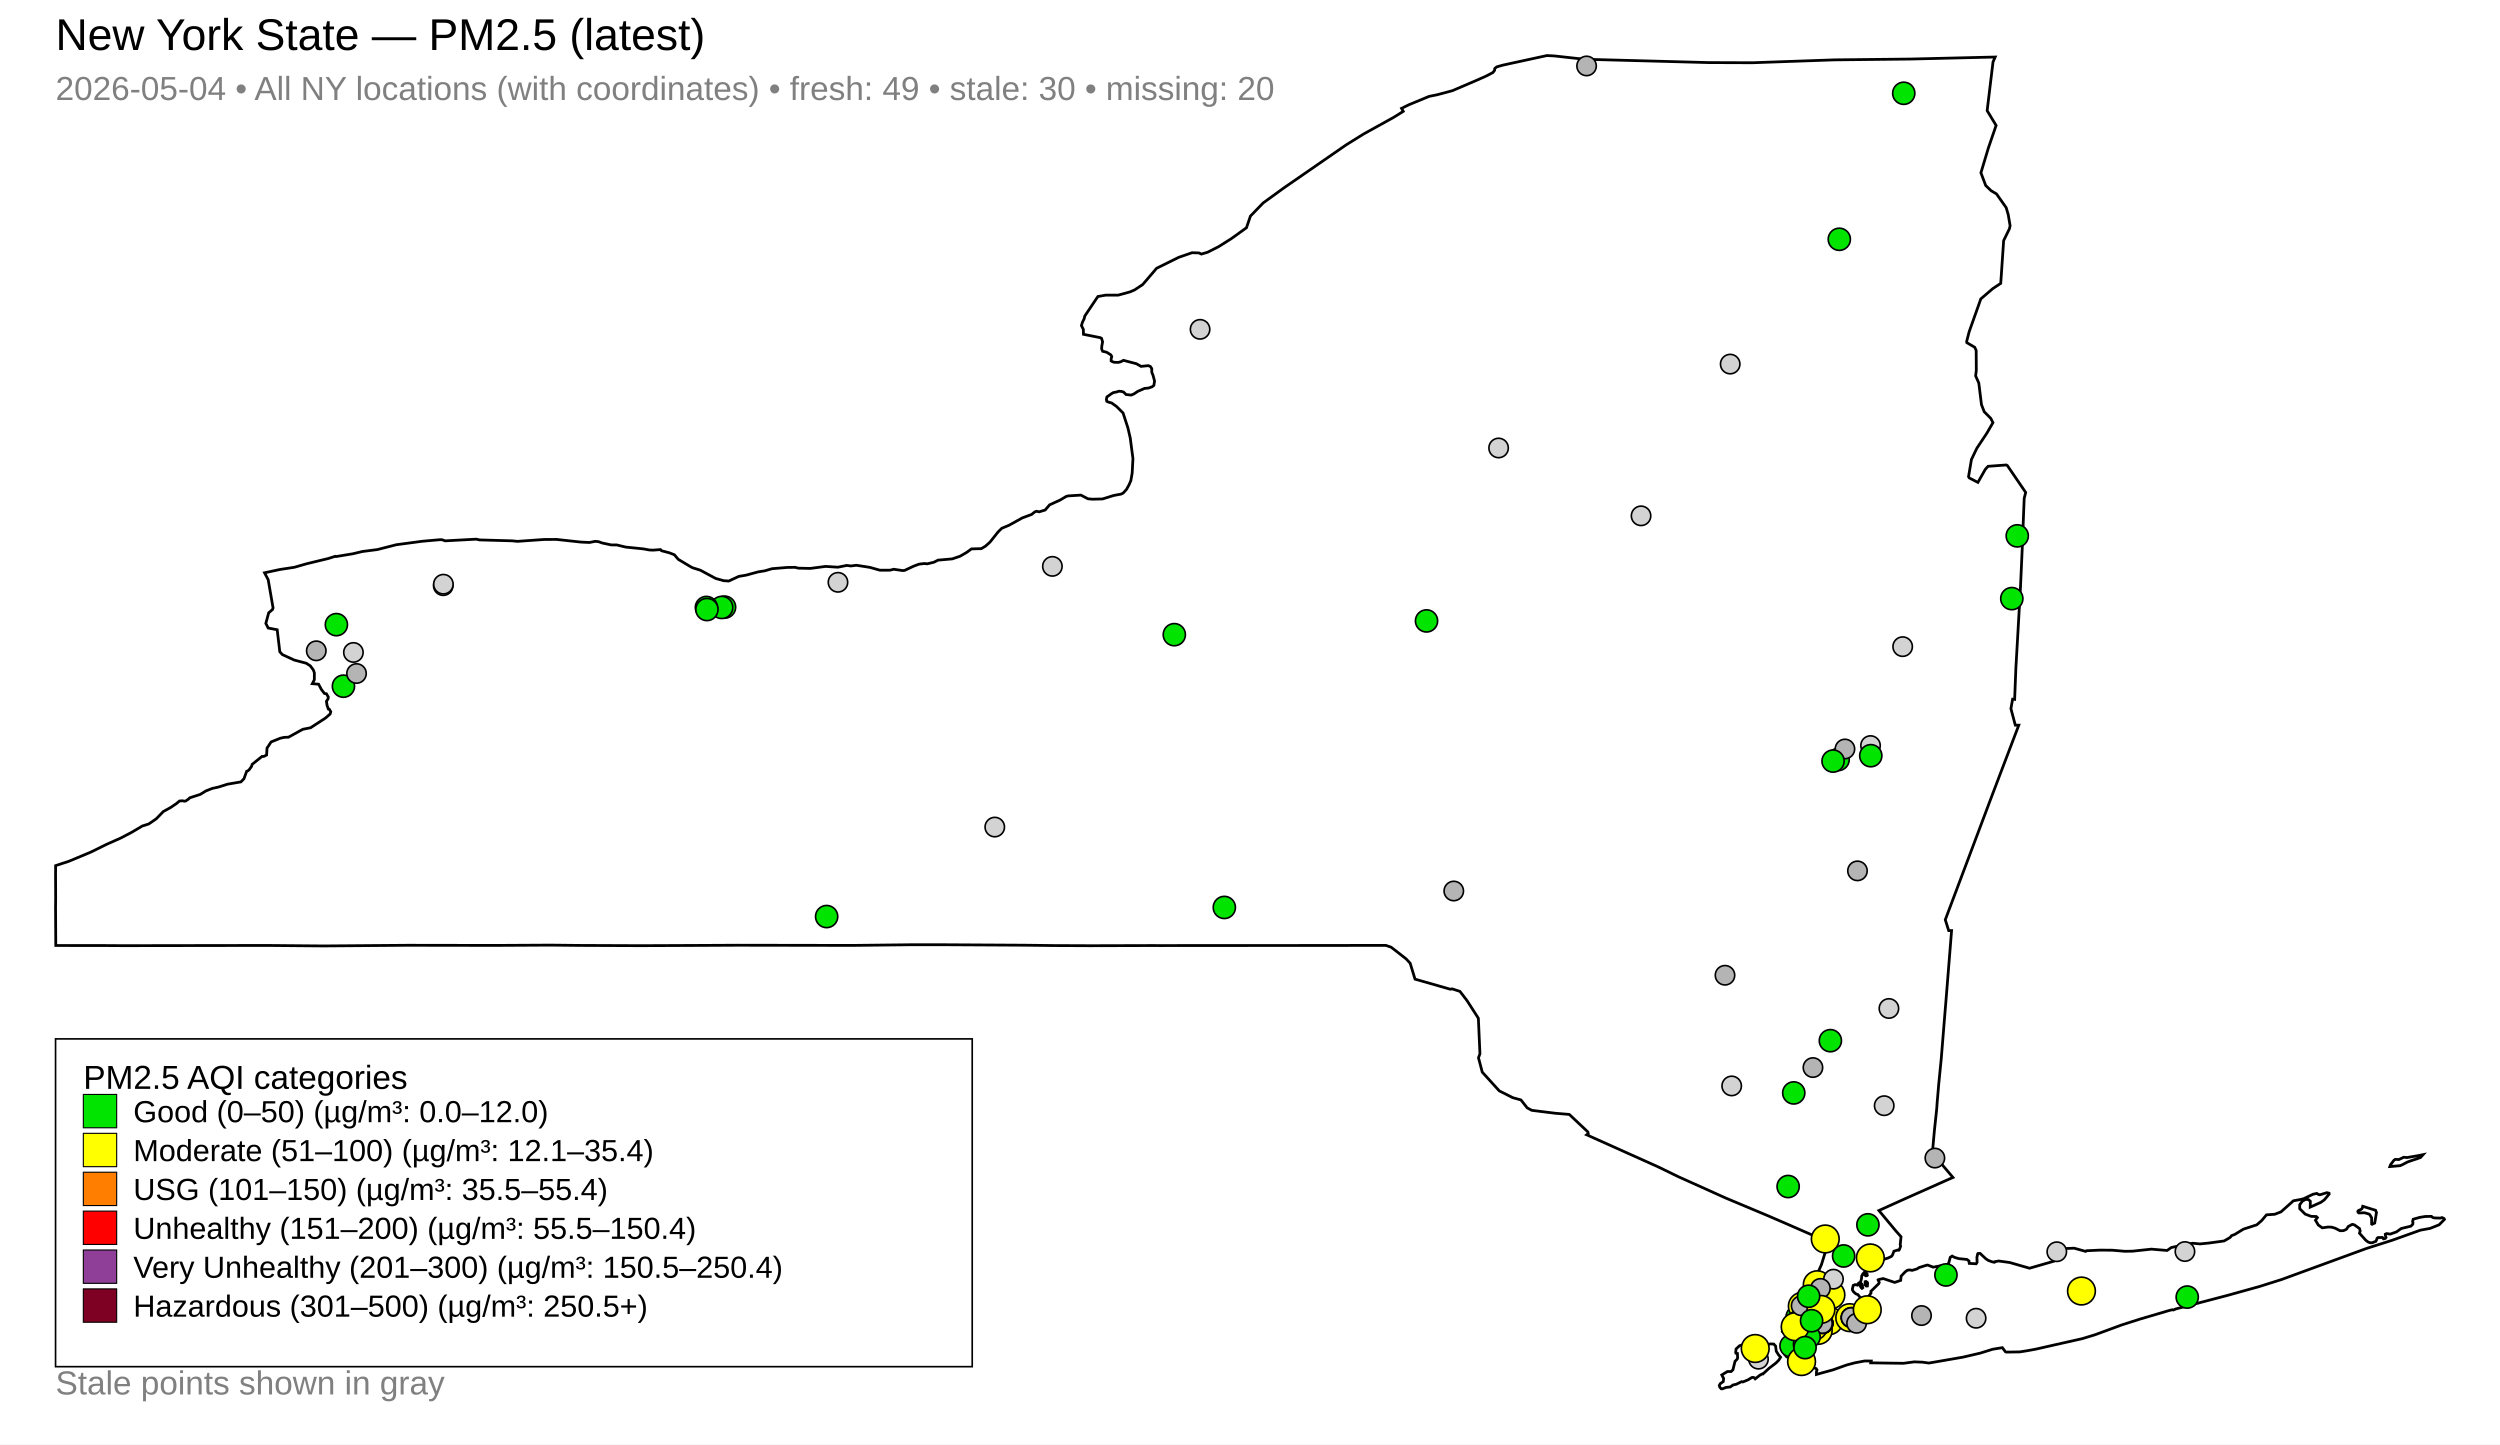
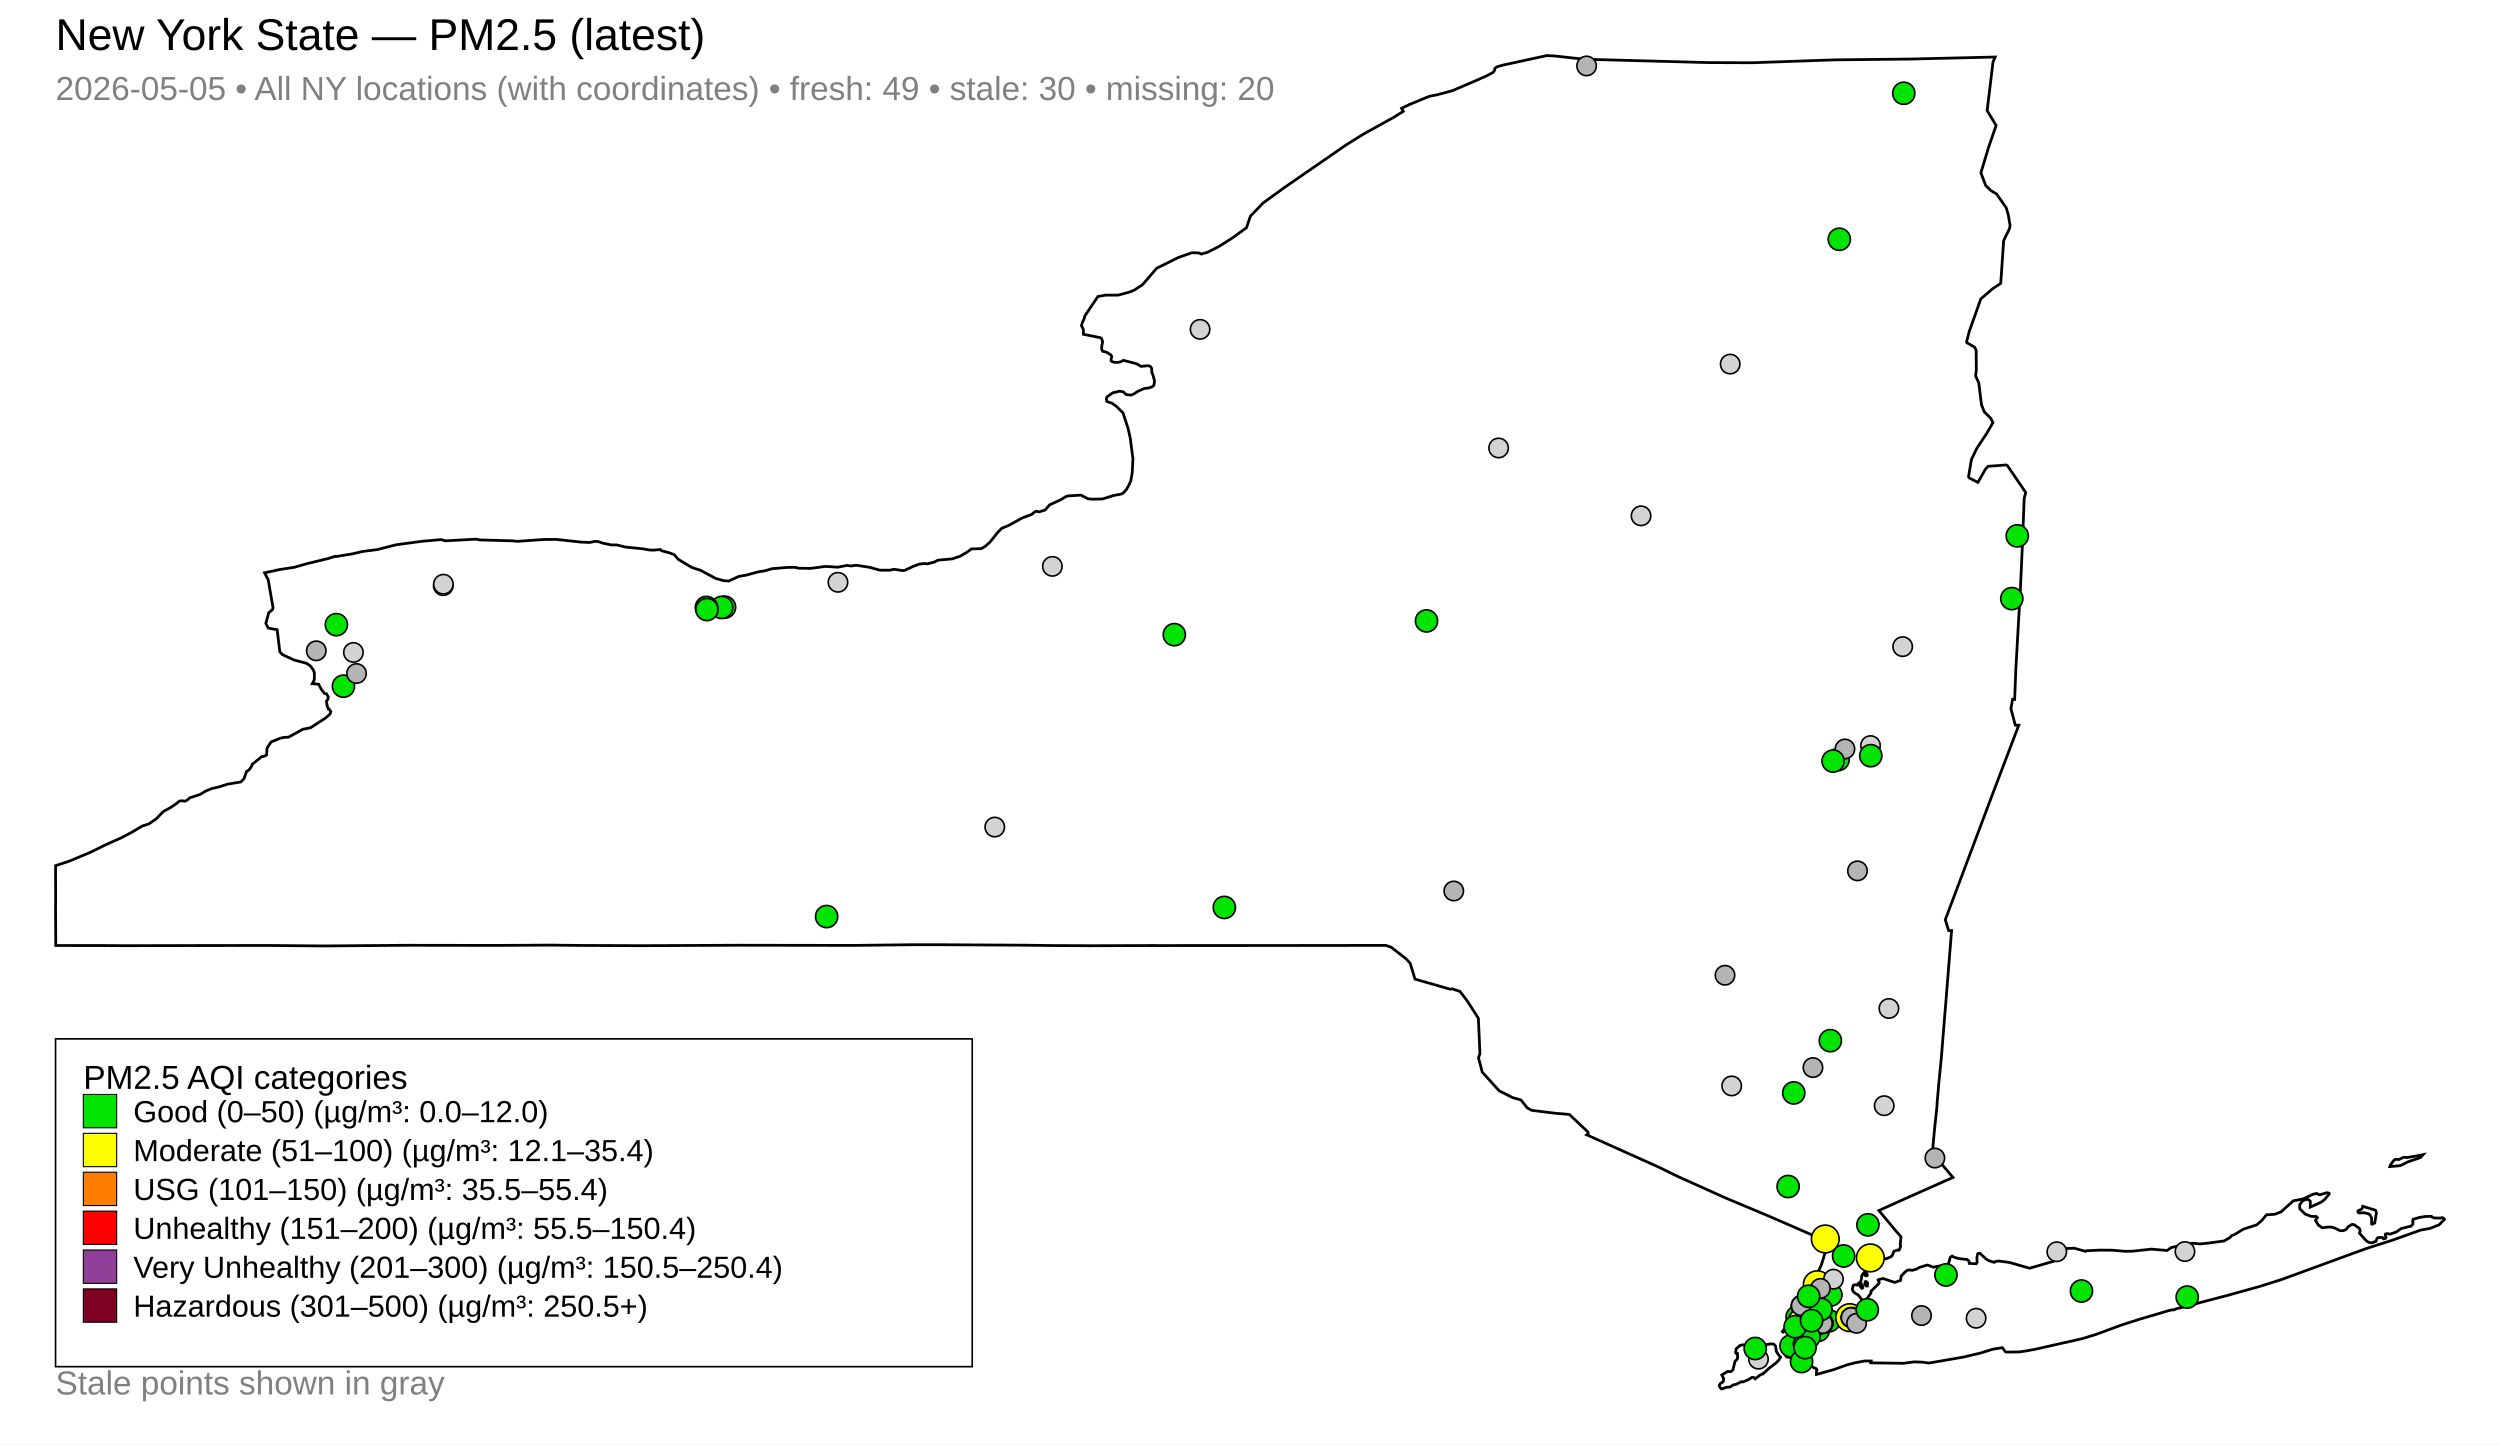
<svg xmlns="http://www.w3.org/2000/svg" width="900" height="520">
  <rect x="0" y="0" width="900" height="520" fill="white" />
  <text x="20" y="18" font-family="Arial, sans-serif" font-size="16">New York State — PM2.5 (latest)</text>
-   <text x="20" y="36" font-family="Arial, sans-serif" font-size="12" fill="gray">2026-05-04 • All NY locations (with coordinates) • fresh: 49 • stale: 30 • missing: 20</text>
+   <text x="20" y="36" font-family="Arial, sans-serif" font-size="12" fill="gray">2026-05-05 • All NY locations (with coordinates) • fresh: 49 • stale: 30 • missing: 20</text>
  <path d="M671.45,461.41 L671.76,461.32 L672.22,461.64 L672.35,461.97 L672.25,462.95 L671.86,462.98 L671.49,462.62 L671.42,461.90 L671.45,461.41 Z" fill="none" stroke="black" stroke-width="1" />
  <path d="M642.36,478.33 L642.45,478.27 L642.52,478.30 L642.67,478.45 L642.08,479.44 L641.97,479.57 L641.76,479.50 L641.65,479.36 L641.70,479.29 L642.36,478.33 Z" fill="none" stroke="black" stroke-width="1" />
  <path d="M631.09,495.85 L630.63,495.92 L629.30,496.74 L627.44,497.50 L626.99,497.39 L625.05,498.34 L623.91,498.58 L622.89,499.31 L621.43,499.45 L619.97,500.00 L619.59,499.94 L619.11,499.34 L618.94,498.75 L619.31,498.11 L620.38,497.37 L620.51,496.26 L619.84,494.98 L621.89,493.74 L623.20,493.75 L623.86,493.12 L624.60,490.10 L625.39,489.28 L625.54,488.77 L625.47,487.25 L624.94,487.17 L624.85,486.89 L624.98,485.63 L626.20,484.49 L627.20,484.13 L627.86,484.18 L628.29,484.48 L630.16,484.84 L633.73,484.48 L637.39,483.80 L638.55,483.86 L639.22,484.59 L639.45,486.43 L640.24,487.69 L641.02,488.58 L640.36,489.66 L639.38,490.65 L636.92,492.53 L634.68,494.60 L634.55,494.53 L633.57,495.05 L631.87,496.39 L631.55,496.00 L631.09,495.85 Z" fill="none" stroke="black" stroke-width="1" />
  <path d="M849.98,435.40 L850.40,435.00 L850.58,434.26 L855.20,435.70 L855.53,436.51 L854.90,440.30 L853.95,440.75 L853.79,440.66 L853.79,438.43 L853.14,437.30 L852.79,437.05 L851.24,436.59 L849.21,436.67 L848.92,436.46 L848.81,436.10 L849.05,435.78 L849.98,435.40 Z" fill="none" stroke="black" stroke-width="1" />
  <path d="M870.50,416.04 L872.32,415.67 L871.40,416.69 L870.20,417.14 L868.43,417.71 L866.65,418.34 L864.93,419.25 L864.09,419.63 L860.35,419.96 L860.56,419.36 L861.16,418.55 L861.81,417.71 L862.30,417.37 L863.61,417.44 L865.33,416.61 L866.53,416.72 L869.49,416.21 L870.50,416.04 Z" fill="none" stroke="black" stroke-width="1" />
  <path d="M672.13,458.56 L672.14,458.66 L672.14,458.72 L672.14,458.86 L672.23,459.11 L672.15,459.22 L671.72,459.30 L671.25,459.00 L671.26,458.78 L671.52,458.74 L671.57,458.43 L671.76,458.34 L672.01,458.42 L672.12,458.50 L672.13,458.56 Z" fill="none" stroke="black" stroke-width="1" />
  <path d="M711.67,111.62 L708.89,119.45 L708.00,122.91 L708.06,123.36 L710.90,125.02 L711.42,126.16 L711.47,133.32 L711.23,135.33 L712.37,137.90 L713.33,145.68 L714.32,148.22 L714.32,148.23 L716.69,150.62 L717.46,152.16 L716.34,154.09 L715.25,155.97 L711.69,161.33 L711.12,162.50 L709.72,165.42 L708.67,171.61 L708.95,172.06 L712.04,173.67 L714.72,168.95 L715.71,167.87 L722.27,167.39 L722.67,167.63 L728.86,176.71 L729.25,177.28 L728.71,179.40 L728.10,194.68 L728.09,194.76 L728.08,195.48 L728.05,196.41 L727.86,200.66 L727.39,211.06 L726.27,230.83 L725.74,240.07 L725.73,240.19 L725.72,240.42 L725.27,251.78 L724.54,251.70 L723.93,255.12 L725.51,261.06 L726.76,261.07 L722.18,273.10 L717.23,286.12 L710.91,302.93 L700.30,331.12 L701.53,335.01 L702.57,335.01 L700.65,358.95 L700.65,359.00 L700.08,365.91 L699.29,375.69 L698.86,381.02 L697.92,390.50 L697.50,395.54 L697.49,395.62 L697.48,395.72 L697.46,395.84 L697.46,395.89 L697.45,395.95 L697.30,397.94 L697.29,398.09 L697.29,398.14 L697.28,398.37 L697.27,398.55 L697.17,399.64 L697.11,400.19 L697.09,400.40 L696.44,406.47 L696.33,407.58 L695.65,415.11 L703.07,423.89 L700.16,425.16 L699.60,425.41 L688.75,430.24 L686.82,431.10 L686.00,431.46 L676.41,435.79 L680.06,440.19 L680.83,441.10 L681.61,442.05 L682.65,443.29 L684.29,445.13 L684.37,445.24 L684.08,448.06 L684.22,448.65 L683.79,449.84 L683.56,450.08 L683.30,449.97 L681.82,450.44 L681.25,451.90 L680.91,452.31 L679.66,452.90 L677.07,453.70 L675.98,454.45 L673.26,455.77 L670.59,458.65 L670.35,459.12 L670.21,459.39 L670.13,460.39 L669.78,461.51 L669.86,461.98 L670.22,462.23 L670.50,462.70 L670.50,462.99 L670.49,463.23 L670.60,463.60 L670.45,463.73 L670.31,463.82 L670.15,463.69 L669.84,463.26 L669.53,462.78 L669.70,462.27 L669.40,461.80 L669.23,461.82 L668.86,462.18 L668.61,462.63 L667.80,462.47 L667.16,462.76 L666.86,464.00 L666.90,464.43 L667.26,465.03 L668.07,465.76 L668.85,466.07 L670.08,467.63 L670.58,468.27 L671.16,468.23 L671.99,467.65 L672.01,467.64 L673.56,465.50 L673.52,464.88 L676.36,462.11 L676.53,461.69 L676.10,460.78 L676.22,460.66 L677.95,460.28 L682.09,461.67 L682.62,461.49 L684.24,460.94 L684.40,459.42 L685.84,457.89 L686.64,457.30 L687.38,457.17 L688.40,457.33 L690.11,456.81 L690.84,456.33 L693.58,455.47 L693.99,455.43 L695.96,456.18 L699.09,455.59 L699.56,455.74 L701.20,455.18 L701.51,454.68 L701.56,454.61 L702.09,452.64 L702.78,452.18 L702.84,452.21 L703.35,452.51 L703.54,452.61 L703.97,452.75 L705.14,453.10 L705.48,453.14 L705.92,453.18 L707.17,453.31 L707.99,453.39 L708.08,453.40 L708.82,453.94 L708.84,454.11 L708.93,454.82 L711.41,454.96 L711.75,454.44 L711.69,452.62 L711.97,451.37 L712.09,451.24 L712.84,451.23 L714.85,453.11 L715.77,453.74 L717.21,454.27 L717.99,454.42 L718.14,454.21 L719.54,453.96 L723.48,454.50 L723.48,454.50 L730.64,456.56 L739.37,454.04 L739.67,453.38 L739.84,451.18 L740.27,450.08 L743.57,449.47 L746.71,449.35 L750.83,450.50 L751.18,450.26 L756.02,450.04 L760.46,450.08 L764.95,450.47 L767.74,450.42 L774.50,449.69 L780.15,450.17 L781.68,449.11 L786.64,448.02 L789.37,447.57 L792.02,447.81 L795.24,447.49 L800.69,446.74 L802.85,445.48 L803.34,444.85 L804.55,444.38 L807.63,442.49 L812.44,440.94 L814.24,439.37 L815.93,437.34 L818.90,437.14 L821.17,436.26 L825.62,432.29 L828.10,431.83 L829.29,431.55 L832.69,429.93 L834.03,429.63 L834.66,430.02 L835.20,430.12 L837.67,429.36 L838.45,429.55 L838.50,429.87 L836.78,431.92 L835.52,432.84 L831.68,434.56 L831.72,432.46 L831.03,431.85 L830.34,431.77 L829.75,431.92 L828.83,432.45 L827.89,433.71 L827.90,435.13 L829.85,437.07 L831.97,437.88 L833.86,437.95 L834.26,438.34 L833.56,439.28 L834.59,441.01 L836.02,442.02 L838.12,441.73 L839.41,441.78 L840.70,442.17 L842.40,443.06 L843.63,443.03 L844.42,442.70 L844.83,442.40 L845.34,441.58 L846.64,440.84 L846.91,440.77 L847.62,440.98 L849.42,442.27 L849.66,443.16 L849.41,443.95 L851.70,446.51 L852.50,447.11 L853.25,447.39 L853.98,447.40 L855.33,446.86 L855.66,446.12 L855.74,445.80 L856.07,445.52 L857.67,445.48 L858.06,445.98 L858.15,445.97 L858.36,445.93 L858.75,445.80 L858.97,445.46 L858.75,444.81 L858.71,444.31 L859.20,444.09 L860.47,444.28 L862.73,443.48 L864.44,442.27 L867.94,441.41 L868.59,440.72 L868.67,440.13 L868.54,439.69 L868.75,438.92 L871.08,438.26 L873.13,437.93 L875.32,437.90 L875.73,438.27 L876.37,438.45 L878.55,438.52 L879.10,438.32 L879.86,438.67 L880.00,438.99 L878.08,440.93 L874.83,442.22 L871.35,442.86 L861.17,446.50 L851.91,449.45 L821.30,460.65 L813.23,463.19 L801.98,466.32 L783.30,471.22 L782.44,471.59 L781.99,471.51 L780.80,471.81 L770.46,474.85 L763.93,476.94 L754.22,480.51 L749.60,481.92 L739.78,484.13 L732.91,485.69 L729.57,486.30 L727.07,486.69 L726.81,486.69 L722.25,486.76 L721.89,486.57 L720.85,485.16 L717.35,485.73 L712.94,487.11 L709.48,487.92 L706.59,488.59 L694.41,490.70 L692.08,490.38 L689.13,490.27 L685.24,490.79 L679.31,490.71 L673.48,490.62 L673.53,490.41 L673.63,489.97 L671.28,489.95 L668.40,490.49 L667.81,490.60 L664.81,491.39 L659.97,493.12 L653.92,494.79 L653.93,493.72 L654.12,493.19 L653.80,492.69 L653.48,492.56 L652.83,492.29 L652.23,491.79 L651.22,491.87 L647.74,492.11 L646.58,492.09 L645.82,491.85 L645.49,491.67 L645.39,491.28 L646.01,490.71 L646.11,490.58 L646.63,489.96 L646.44,489.42 L645.61,488.88 L643.23,488.50 L642.49,487.59 L642.19,486.33 L642.63,485.03 L642.90,484.64 L643.31,484.03 L644.81,482.70 L644.57,480.60 L644.31,480.34 L644.19,480.22 L644.10,479.73 L644.44,479.04 L644.79,478.83 L644.97,478.16 L644.68,477.60 L644.13,477.34 L645.30,472.33 L645.80,471.59 L646.70,470.22 L647.56,468.92 L648.23,467.90 L652.43,461.52 L653.54,459.79 L654.04,459.01 L654.05,459.01 L654.69,457.56 L655.54,455.67 L655.73,455.24 L658.33,446.78 L657.39,446.77 L656.39,446.35 L642.34,440.21 L642.34,440.21 L636.74,437.79 L636.27,437.59 L623.59,432.27 L621.30,431.31 L607.02,424.88 L604.15,423.59 L597.03,420.12 L571.21,408.53 L571.77,408.09 L571.62,407.48 L564.94,401.19 L564.57,401.16 L559.87,400.77 L551.43,399.72 L549.78,398.82 L547.54,395.98 L544.57,395.15 L539.74,392.72 L533.62,385.98 L532.58,382.03 L532.25,380.80 L532.78,379.37 L532.21,366.57 L528.15,360.25 L525.58,356.90 L522.77,355.99 L522.09,356.12 L509.41,352.49 L507.66,346.77 L506.19,345.18 L500.83,341.00 L498.91,340.34 L491.03,340.35 L490.57,340.35 L486.12,340.35 L485.47,340.36 L485.40,340.37 L431.39,340.39 L431.08,340.39 L417.73,340.41 L415.79,340.40 L414.97,340.40 L413.41,340.40 L391.85,340.46 L391.18,340.45 L378.97,340.40 L378.49,340.39 L368.59,340.27 L368.53,340.27 L340.49,340.11 L338.40,340.10 L329.08,340.10 L328.96,340.11 L328.40,340.11 L327.31,340.11 L326.71,340.12 L324.20,340.15 L324.19,340.15 L319.64,340.20 L319.63,340.20 L306.90,340.35 L265.50,340.28 L254.11,340.34 L238.89,340.41 L230.96,340.44 L229.96,340.44 L208.32,340.35 L208.29,340.35 L198.12,340.24 L189.21,340.29 L178.17,340.35 L146.78,340.30 L116.53,340.54 L111.73,340.50 L97.20,340.37 L96.24,340.36 L44.33,340.44 L42.93,340.43 L36.46,340.39 L34.89,340.38 L34.89,340.39 L20.08,340.38 L20.00,326.35 L20.03,324.28 L20.04,323.01 L20.03,321.88 L20.02,321.20 L20.03,320.78 L20.00,314.47 L20.02,313.59 L20.02,311.63 L24.82,310.05 L32.70,306.76 L38.29,304.00 L43.48,301.69 L47.32,299.68 L51.26,297.35 L53.57,296.62 L56.23,294.79 L58.80,292.15 L61.36,290.74 L63.51,289.29 L64.62,288.36 L65.67,288.28 L66.45,288.43 L66.85,288.35 L67.76,287.74 L68.34,287.20 L72.08,285.99 L74.12,284.73 L76.48,283.81 L78.63,283.35 L81.89,282.31 L86.73,281.48 L87.83,280.34 L88.03,279.78 L88.81,277.65 L89.17,277.53 L89.64,277.18 L90.54,275.93 L90.79,275.15 L94.34,272.31 L94.94,272.32 L95.97,271.81 L96.13,269.31 L97.59,267.10 L100.85,265.78 L102.24,265.46 L103.87,265.38 L108.98,262.55 L111.81,261.99 L117.20,258.48 L118.85,257.03 L119.08,256.20 L118.52,255.30 L118.21,255.25 L117.74,253.94 L117.52,252.48 L118.09,251.60 L118.19,250.93 L117.53,249.76 L116.81,249.66 L115.68,248.18 L114.69,246.31 L112.43,246.13 L113.16,244.71 L113.17,242.22 L112.79,241.17 L111.73,239.73 L111.48,239.56 L110.26,238.77 L105.89,237.61 L101.65,235.65 L100.73,234.64 L99.82,226.98 L99.79,226.71 L96.55,226.09 L95.70,224.42 L96.73,220.61 L98.11,219.42 L98.30,218.83 L96.55,208.71 L95.24,206.21 L100.75,205.02 L105.97,204.22 L110.44,202.94 L118.20,201.06 L120.72,200.26 L120.96,200.36 L127.08,199.35 L130.41,198.55 L135.88,197.84 L142.68,196.10 L152.14,194.84 L158.51,194.28 L159.20,194.32 L160.22,194.70 L161.05,194.66 L171.41,194.10 L172.66,194.37 L184.42,194.70 L186.27,194.89 L195.89,194.21 L200.32,194.19 L209.12,195.15 L212.16,195.29 L212.25,195.29 L214.25,194.88 L215.47,195.00 L216.80,195.48 L220.09,196.18 L222.04,196.18 L225.25,196.95 L231.64,197.60 L233.73,197.99 L235.06,198.05 L237.77,197.85 L238.13,198.26 L240.99,199.02 L242.78,199.72 L244.16,201.35 L248.63,204.03 L249.35,204.40 L252.12,205.27 L254.96,206.80 L257.67,208.25 L260.52,209.05 L262.36,209.17 L265.97,207.50 L268.62,207.05 L272.95,205.87 L275.37,205.49 L277.93,204.73 L278.54,204.68 L279.56,204.60 L283.36,204.28 L286.24,204.24 L287.40,204.54 L291.73,204.63 L297.18,203.91 L301.64,204.19 L304.86,203.55 L306.28,203.75 L308.30,203.50 L313.14,204.25 L316.78,205.28 L320.50,205.26 L321.72,204.93 L324.99,205.41 L325.67,205.34 L328.91,203.82 L330.88,203.09 L332.77,202.87 L333.80,202.98 L336.24,202.39 L337.69,201.65 L342.80,201.20 L345.59,200.26 L347.98,198.88 L349.72,197.61 L350.65,197.58 L353.28,197.51 L354.75,196.63 L356.40,195.16 L359.33,191.47 L360.63,190.19 L362.11,189.57 L363.20,189.12 L368.02,186.45 L371.39,185.20 L372.46,184.32 L373.13,184.05 L374.11,184.26 L376.27,183.60 L377.85,181.75 L381.66,180.01 L383.82,178.72 L384.57,178.52 L389.12,178.24 L391.66,179.56 L393.25,179.71 L396.92,179.62 L400.98,178.36 L403.59,177.88 L404.37,177.48 L405.53,176.19 L406.42,174.60 L407.11,173.02 L407.58,170.32 L407.86,165.08 L407.43,161.84 L406.90,157.75 L406.05,154.06 L404.30,148.68 L402.03,146.39 L400.20,145.08 L399.02,144.75 L398.43,144.46 L398.30,143.71 L398.49,142.90 L399.19,142.40 L399.96,141.84 L400.79,141.34 L402.07,141.09 L402.77,140.84 L403.73,140.91 L404.50,141.15 L405.39,142.03 L407.24,142.23 L408.27,141.78 L409.60,140.89 L412.03,139.83 L413.42,139.71 L414.75,139.25 L415.40,138.73 L415.64,137.15 L415.05,134.99 L414.70,134.22 L414.63,133.66 L414.63,132.69 L414.11,131.91 L413.35,131.63 L410.77,131.90 L409.13,130.95 L404.44,129.72 L403.48,130.23 L402.65,130.45 L401.80,130.45 L401.14,130.42 L400.49,130.22 L400.01,129.92 L400.01,129.23 L400.23,128.35 L399.91,127.76 L398.58,126.91 L397.93,126.67 L396.96,126.47 L396.72,126.00 L396.59,125.47 L396.65,124.60 L396.94,123.06 L396.55,121.81 L396.15,121.57 L390.05,120.35 L390.00,118.58 L389.32,117.22 L389.67,116.02 L390.28,114.79 L390.55,113.73 L395.23,106.75 L398.07,106.24 L402.54,106.25 L406.75,105.10 L408.43,104.39 L411.37,102.44 L416.39,96.57 L424.32,92.65 L429.13,90.98 L431.61,91.05 L432.49,91.47 L434.73,90.81 L438.71,88.79 L443.22,85.95 L444.47,85.06 L448.73,81.98 L450.15,77.80 L454.75,73.05 L462.25,67.61 L484.59,52.17 L490.91,48.23 L501.72,42.25 L505.17,40.09 L504.56,39.01 L507.22,37.70 L514.47,34.70 L517.43,34.10 L522.81,32.66 L530.97,29.18 L535.07,27.36 L537.46,26.10 L538.06,25.30 L538.10,24.70 L538.81,24.08 L541.02,23.45 L556.89,20.00 L559.60,20.14 L567.94,21.06 L570.44,21.33 L615.11,22.53 L630.83,22.59 L643.82,22.13 L660.44,21.55 L687.64,21.26 L718.26,20.53 L717.49,22.29 L716.48,30.64 L715.37,39.83 L718.60,45.16 L715.84,53.19 L713.13,62.21 L714.85,66.77 L716.21,68.09 L716.77,68.63 L718.74,69.81 L718.74,69.81 L722.22,74.75 L722.96,77.26 L723.64,81.27 L723.38,82.39 L721.31,86.62 L720.42,99.76 L720.26,102.01 L717.42,103.89 L713.09,107.61 L711.67,111.62 Z" fill="none" stroke="black" stroke-width="1" />
  <circle cx="623.41" cy="390.93" r="3.50" fill="lightgray" stroke="black" stroke-width="0.6" />
  <circle cx="113.86" cy="234.29" r="3.50" fill="rgb(180,180,180)" stroke="black" stroke-width="0.6" />
  <circle cx="643.73" cy="427.15" r="4.00" fill="#00E400" stroke="black" stroke-width="0.6" />
  <circle cx="652.45" cy="465.63" r="4.00" fill="#00E400" stroke="black" stroke-width="0.6" />
  <circle cx="645.75" cy="393.45" r="4.00" fill="#00E400" stroke="black" stroke-width="0.6" />
  <circle cx="633.05" cy="489.30" r="3.50" fill="lightgray" stroke="black" stroke-width="0.6" />
  <circle cx="539.50" cy="161.27" r="3.50" fill="lightgray" stroke="black" stroke-width="0.6" />
  <circle cx="711.40" cy="474.57" r="3.50" fill="lightgray" stroke="black" stroke-width="0.6" />
  <circle cx="159.56" cy="210.84" r="3.50" fill="lightgray" stroke="black" stroke-width="0.6" />
  <circle cx="590.78" cy="185.70" r="3.50" fill="lightgray" stroke="black" stroke-width="0.6" />
  <circle cx="622.87" cy="131.07" r="3.50" fill="lightgray" stroke="black" stroke-width="0.6" />
  <circle cx="358.12" cy="297.74" r="3.50" fill="lightgray" stroke="black" stroke-width="0.6" />
  <circle cx="513.55" cy="223.53" r="4.00" fill="#00E400" stroke="black" stroke-width="0.6" />
  <circle cx="432.03" cy="118.56" r="3.50" fill="lightgray" stroke="black" stroke-width="0.6" />
  <circle cx="260.84" cy="218.57" r="4.00" fill="#00E400" stroke="black" stroke-width="0.6" />
  <circle cx="654.21" cy="462.50" r="5.00" fill="#FFFF00" stroke="black" stroke-width="0.6" />
-   <circle cx="657.44" cy="466.02" r="5.00" fill="#FFFF00" stroke="black" stroke-width="0.6" />
-   <circle cx="658.41" cy="475.49" r="5.00" fill="#FFFF00" stroke="black" stroke-width="0.6" />
+   <circle cx="657.44" cy="466.02" r="4.00" fill="#00E400" stroke="black" stroke-width="0.6" />
+   <circle cx="658.41" cy="475.49" r="4.00" fill="#00E400" stroke="black" stroke-width="0.6" />
  <circle cx="673.39" cy="268.40" r="3.50" fill="lightgray" stroke="black" stroke-width="0.6" />
  <circle cx="301.67" cy="209.63" r="3.50" fill="lightgray" stroke="black" stroke-width="0.6" />
  <circle cx="665.90" cy="474.36" r="5.00" fill="#FFFF00" stroke="black" stroke-width="0.6" />
  <circle cx="662.15" cy="86.14" r="4.00" fill="#00E400" stroke="black" stroke-width="0.6" />
  <circle cx="672.45" cy="440.94" r="4.00" fill="#00E400" stroke="black" stroke-width="0.6" />
  <circle cx="684.96" cy="232.79" r="3.50" fill="lightgray" stroke="black" stroke-width="0.6" />
  <circle cx="678.31" cy="398.05" r="3.50" fill="lightgray" stroke="black" stroke-width="0.6" />
  <circle cx="648.49" cy="475.16" r="3.50" fill="rgb(180,180,180)" stroke="black" stroke-width="0.6" />
  <circle cx="422.75" cy="228.48" r="4.00" fill="#00E400" stroke="black" stroke-width="0.6" />
  <circle cx="297.59" cy="329.96" r="4.00" fill="#00E400" stroke="black" stroke-width="0.6" />
-   <circle cx="749.33" cy="464.77" r="5.00" fill="#FFFF00" stroke="black" stroke-width="0.6" />
+   <circle cx="749.33" cy="464.77" r="4.00" fill="#00E400" stroke="black" stroke-width="0.6" />
  <circle cx="644.77" cy="484.52" r="4.00" fill="#00E400" stroke="black" stroke-width="0.6" />
  <circle cx="127.23" cy="234.88" r="3.50" fill="lightgray" stroke="black" stroke-width="0.6" />
  <circle cx="673.48" cy="272.05" r="4.00" fill="#00E400" stroke="black" stroke-width="0.6" />
  <circle cx="123.64" cy="247.03" r="4.00" fill="#00E400" stroke="black" stroke-width="0.6" />
  <circle cx="159.62" cy="210.31" r="3.50" fill="lightgray" stroke="black" stroke-width="0.6" />
  <circle cx="691.74" cy="473.60" r="3.50" fill="rgb(180,180,180)" stroke="black" stroke-width="0.6" />
  <circle cx="647.35" cy="476.84" r="3.50" fill="rgb(180,180,180)" stroke="black" stroke-width="0.6" />
-   <circle cx="654.57" cy="478.94" r="5.00" fill="#FFFF00" stroke="black" stroke-width="0.6" />
-   <circle cx="659.13" cy="466.16" r="5.00" fill="#FFFF00" stroke="black" stroke-width="0.6" />
+   <circle cx="654.57" cy="478.94" r="4.00" fill="#00E400" stroke="black" stroke-width="0.6" />
+   <circle cx="659.13" cy="466.16" r="4.00" fill="#00E400" stroke="black" stroke-width="0.6" />
  <circle cx="660.05" cy="460.50" r="3.50" fill="lightgray" stroke="black" stroke-width="0.6" />
  <circle cx="680.01" cy="363.05" r="3.50" fill="lightgray" stroke="black" stroke-width="0.6" />
  <circle cx="786.58" cy="450.55" r="3.50" fill="lightgray" stroke="black" stroke-width="0.6" />
  <circle cx="571.17" cy="23.74" r="3.50" fill="rgb(180,180,180)" stroke="black" stroke-width="0.6" />
  <circle cx="740.45" cy="450.63" r="3.50" fill="lightgray" stroke="black" stroke-width="0.6" />
  <circle cx="128.35" cy="242.46" r="3.50" fill="rgb(180,180,180)" stroke="black" stroke-width="0.6" />
  <circle cx="378.86" cy="203.89" r="3.50" fill="lightgray" stroke="black" stroke-width="0.6" />
  <circle cx="666.63" cy="474.18" r="3.50" fill="rgb(180,180,180)" stroke="black" stroke-width="0.6" />
  <circle cx="259.81" cy="218.68" r="4.00" fill="#00E400" stroke="black" stroke-width="0.6" />
  <circle cx="655.35" cy="463.83" r="3.50" fill="rgb(180,180,180)" stroke="black" stroke-width="0.6" />
-   <circle cx="631.88" cy="485.46" r="5.00" fill="#FFFF00" stroke="black" stroke-width="0.6" />
+   <circle cx="631.88" cy="485.46" r="4.00" fill="#00E400" stroke="black" stroke-width="0.6" />
  <circle cx="673.32" cy="452.85" r="5.00" fill="#FFFF00" stroke="black" stroke-width="0.6" />
  <circle cx="651.55" cy="480.96" r="3.50" fill="rgb(180,180,180)" stroke="black" stroke-width="0.6" />
  <circle cx="523.36" cy="320.76" r="3.50" fill="rgb(180,180,180)" stroke="black" stroke-width="0.6" />
  <circle cx="672.22" cy="471.51" r="3.50" fill="rgb(180,180,180)" stroke="black" stroke-width="0.6" />
  <circle cx="666.37" cy="474.31" r="3.50" fill="rgb(180,180,180)" stroke="black" stroke-width="0.6" />
  <circle cx="672.22" cy="471.51" r="3.50" fill="rgb(180,180,180)" stroke="black" stroke-width="0.6" />
  <circle cx="685.35" cy="33.58" r="4.00" fill="#00E400" stroke="black" stroke-width="0.6" />
  <circle cx="254.31" cy="218.69" r="4.00" fill="#00E400" stroke="black" stroke-width="0.6" />
  <circle cx="666.34" cy="474.37" r="3.50" fill="rgb(180,180,180)" stroke="black" stroke-width="0.6" />
  <circle cx="666.37" cy="474.31" r="3.50" fill="rgb(180,180,180)" stroke="black" stroke-width="0.6" />
  <circle cx="646.96" cy="474.10" r="4.00" fill="#00E400" stroke="black" stroke-width="0.6" />
  <circle cx="652.66" cy="384.32" r="3.50" fill="rgb(180,180,180)" stroke="black" stroke-width="0.6" />
  <circle cx="657.10" cy="446.03" r="5.00" fill="#FFFF00" stroke="black" stroke-width="0.6" />
-   <circle cx="652.89" cy="477.50" r="5.00" fill="#FFFF00" stroke="black" stroke-width="0.6" />
+   <circle cx="652.89" cy="477.50" r="4.00" fill="#00E400" stroke="black" stroke-width="0.6" />
  <circle cx="121.10" cy="224.87" r="4.00" fill="#00E400" stroke="black" stroke-width="0.6" />
-   <circle cx="648.56" cy="490.16" r="5.00" fill="#FFFF00" stroke="black" stroke-width="0.6" />
+   <circle cx="648.56" cy="490.16" r="4.00" fill="#00E400" stroke="black" stroke-width="0.6" />
  <circle cx="656.29" cy="476.41" r="3.50" fill="rgb(180,180,180)" stroke="black" stroke-width="0.6" />
  <circle cx="656.29" cy="476.43" r="3.50" fill="rgb(180,180,180)" stroke="black" stroke-width="0.6" />
  <circle cx="656.31" cy="476.41" r="3.50" fill="rgb(180,180,180)" stroke="black" stroke-width="0.6" />
  <circle cx="656.37" cy="476.36" r="3.50" fill="rgb(180,180,180)" stroke="black" stroke-width="0.6" />
  <circle cx="656.16" cy="476.60" r="3.50" fill="rgb(180,180,180)" stroke="black" stroke-width="0.6" />
  <circle cx="656.27" cy="476.40" r="3.50" fill="rgb(180,180,180)" stroke="black" stroke-width="0.6" />
  <circle cx="656.09" cy="476.47" r="3.50" fill="rgb(180,180,180)" stroke="black" stroke-width="0.6" />
  <circle cx="668.37" cy="476.39" r="3.50" fill="rgb(180,180,180)" stroke="black" stroke-width="0.6" />
  <circle cx="440.76" cy="326.68" r="4.00" fill="#00E400" stroke="black" stroke-width="0.6" />
-   <circle cx="648.83" cy="470.23" r="5.00" fill="#FFFF00" stroke="black" stroke-width="0.6" />
-   <circle cx="672.22" cy="471.51" r="5.00" fill="#FFFF00" stroke="black" stroke-width="0.6" />
+   <circle cx="648.83" cy="470.23" r="4.00" fill="#00E400" stroke="black" stroke-width="0.6" />
+   <circle cx="672.22" cy="471.51" r="4.00" fill="#00E400" stroke="black" stroke-width="0.6" />
  <circle cx="724.25" cy="215.50" r="4.00" fill="#00E400" stroke="black" stroke-width="0.6" />
  <circle cx="668.69" cy="313.51" r="3.50" fill="rgb(180,180,180)" stroke="black" stroke-width="0.6" />
  <circle cx="648.60" cy="476.10" r="5.00" fill="#FFFF00" stroke="black" stroke-width="0.6" />
  <circle cx="661.73" cy="273.43" r="4.00" fill="#00E400" stroke="black" stroke-width="0.6" />
  <circle cx="649.63" cy="483.92" r="4.00" fill="#00E400" stroke="black" stroke-width="0.6" />
  <circle cx="658.93" cy="374.64" r="4.00" fill="#00E400" stroke="black" stroke-width="0.6" />
  <circle cx="696.56" cy="416.90" r="3.50" fill="rgb(180,180,180)" stroke="black" stroke-width="0.6" />
  <circle cx="787.40" cy="466.95" r="3.50" fill="rgb(180,180,180)" stroke="black" stroke-width="0.6" />
  <circle cx="664.18" cy="269.63" r="3.50" fill="rgb(180,180,180)" stroke="black" stroke-width="0.6" />
  <circle cx="621.00" cy="351.09" r="3.50" fill="rgb(180,180,180)" stroke="black" stroke-width="0.6" />
  <circle cx="254.50" cy="219.43" r="4.00" fill="#00E400" stroke="black" stroke-width="0.6" />
  <circle cx="651.28" cy="481.27" r="4.00" fill="#00E400" stroke="black" stroke-width="0.6" />
  <circle cx="787.40" cy="466.95" r="4.00" fill="#00E400" stroke="black" stroke-width="0.6" />
  <circle cx="663.71" cy="452.15" r="4.00" fill="#00E400" stroke="black" stroke-width="0.6" />
-   <circle cx="646.26" cy="477.62" r="5.00" fill="#FFFF00" stroke="black" stroke-width="0.6" />
+   <circle cx="646.26" cy="477.62" r="4.00" fill="#00E400" stroke="black" stroke-width="0.6" />
  <circle cx="649.82" cy="485.14" r="4.00" fill="#00E400" stroke="black" stroke-width="0.6" />
  <circle cx="648.41" cy="470.06" r="3.50" fill="rgb(180,180,180)" stroke="black" stroke-width="0.6" />
-   <circle cx="655.55" cy="471.39" r="5.00" fill="#FFFF00" stroke="black" stroke-width="0.6" />
+   <circle cx="655.55" cy="471.39" r="4.00" fill="#00E400" stroke="black" stroke-width="0.6" />
  <circle cx="659.90" cy="273.99" r="4.00" fill="#00E400" stroke="black" stroke-width="0.6" />
  <circle cx="726.21" cy="192.91" r="4.00" fill="#00E400" stroke="black" stroke-width="0.6" />
  <circle cx="652.17" cy="475.46" r="4.00" fill="#00E400" stroke="black" stroke-width="0.6" />
  <circle cx="700.54" cy="458.98" r="4.00" fill="#00E400" stroke="black" stroke-width="0.6" />
  <circle cx="651.10" cy="466.65" r="4.00" fill="#00E400" stroke="black" stroke-width="0.6" />
  <rect x="20" y="374" width="330" height="118" fill="white" stroke="black" stroke-width="0.6" />
  <text x="30" y="392" font-family="Arial, sans-serif" font-size="12">PM2.5 AQI categories</text>
  <rect x="30" y="394" width="12" height="12" fill="#00E400" stroke="black" stroke-width="0.4" />
  <text x="48" y="404" font-family="Arial, sans-serif" font-size="11">Good (0–50)  (µg/m³: 0.0–12.0)</text>
  <rect x="30" y="408" width="12" height="12" fill="#FFFF00" stroke="black" stroke-width="0.4" />
  <text x="48" y="418" font-family="Arial, sans-serif" font-size="11">Moderate (51–100)  (µg/m³: 12.1–35.4)</text>
  <rect x="30" y="422" width="12" height="12" fill="#FF7E00" stroke="black" stroke-width="0.4" />
  <text x="48" y="432" font-family="Arial, sans-serif" font-size="11">USG (101–150)  (µg/m³: 35.5–55.4)</text>
  <rect x="30" y="436" width="12" height="12" fill="#FF0000" stroke="black" stroke-width="0.4" />
  <text x="48" y="446" font-family="Arial, sans-serif" font-size="11">Unhealthy (151–200)  (µg/m³: 55.5–150.4)</text>
  <rect x="30" y="450" width="12" height="12" fill="#8F3F97" stroke="black" stroke-width="0.4" />
  <text x="48" y="460" font-family="Arial, sans-serif" font-size="11">Very Unhealthy (201–300)  (µg/m³: 150.5–250.4)</text>
  <rect x="30" y="464" width="12" height="12" fill="#7E0023" stroke="black" stroke-width="0.4" />
  <text x="48" y="474" font-family="Arial, sans-serif" font-size="11">Hazardous (301–500)  (µg/m³: 250.5+)</text>
  <text x="20" y="502" font-family="Arial, sans-serif" font-size="12" fill="gray">Stale points shown in gray</text>
</svg>
